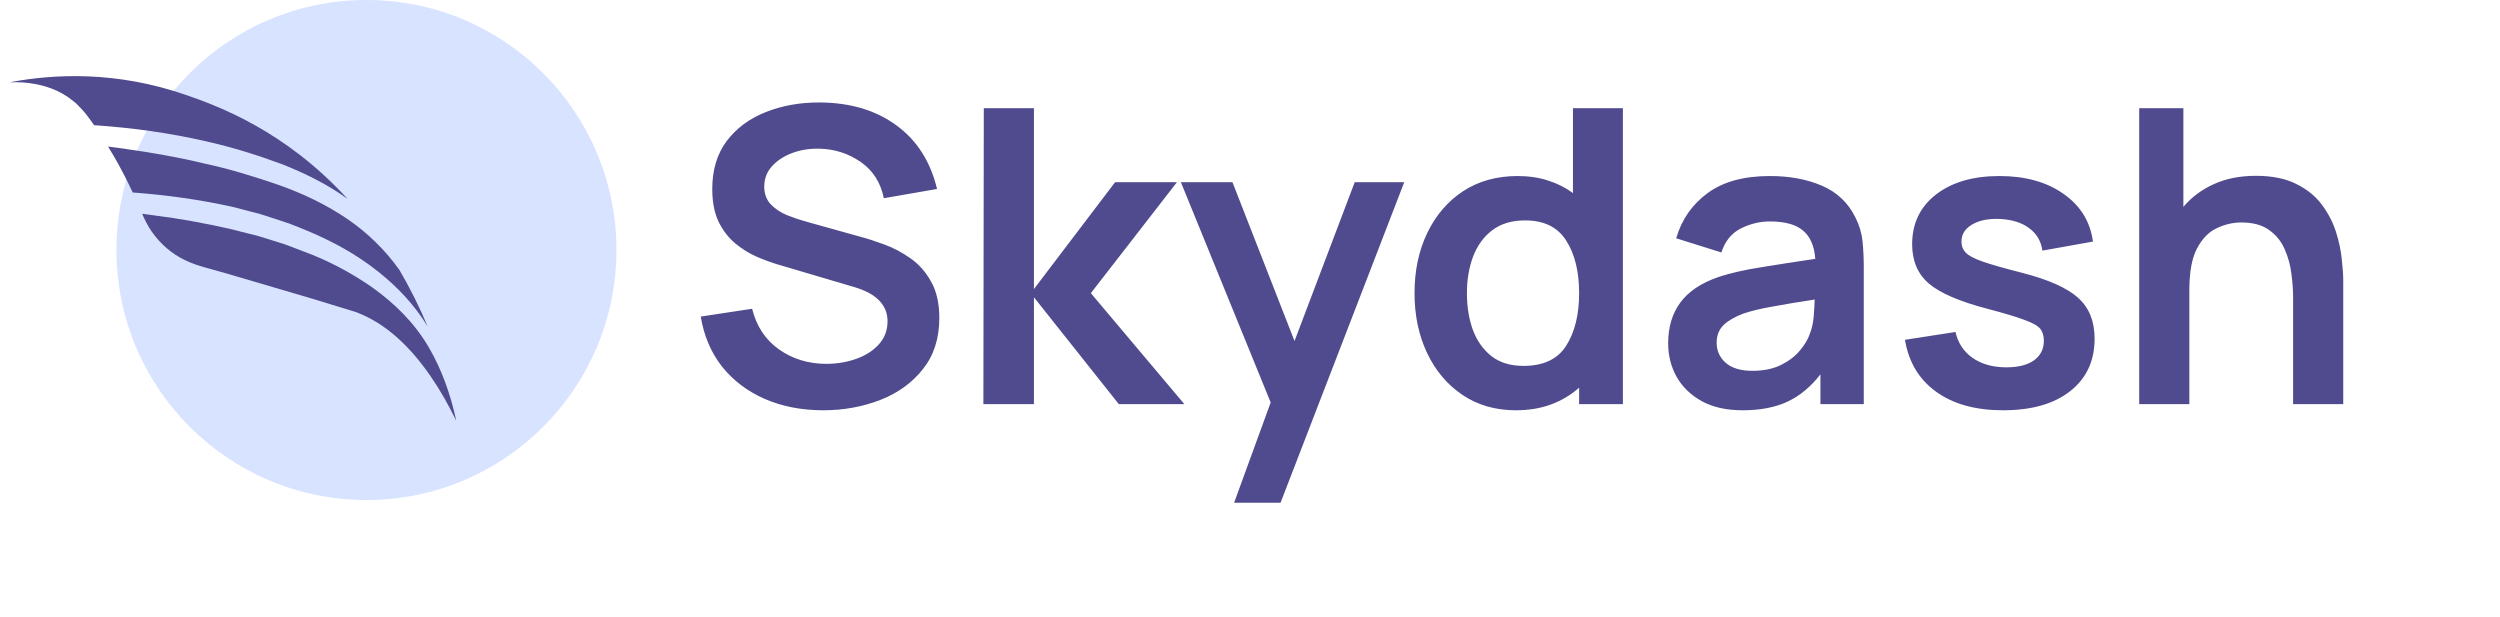
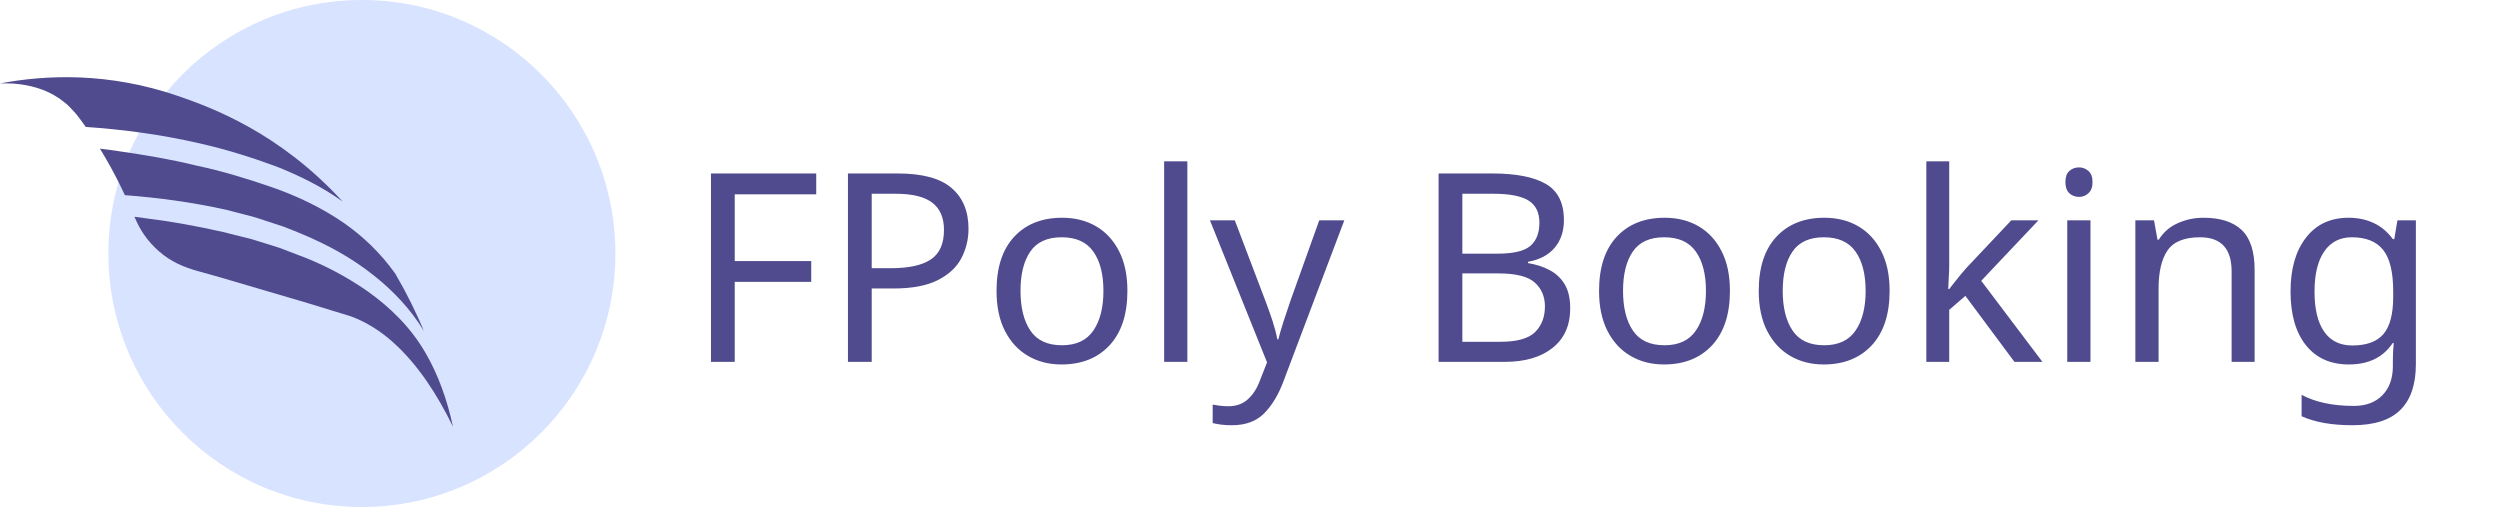
- <svg xmlns="http://www.w3.org/2000/svg" width="365" height="90" viewBox="0 0 365 90" fill="none">
-   <path d="M120.19 59.9C123.15 59.9 125.92 59.4 128.5 58.4C131.08 57.4 133.16 55.9 134.74 53.9C136.34 51.9 137.14 49.41 137.14 46.43C137.14 44.29 136.74 42.52 135.94 41.12C135.16 39.7 134.15 38.56 132.91 37.7C131.69 36.84 130.42 36.17 129.1 35.69C127.8 35.21 126.62 34.83 125.56 34.55L117.82 32.39C116.86 32.13 115.9 31.81 114.94 31.43C113.98 31.03 113.18 30.5 112.54 29.84C111.9 29.16 111.58 28.29 111.58 27.23C111.58 26.11 111.95 25.13 112.69 24.29C113.45 23.45 114.44 22.8 115.66 22.34C116.9 21.88 118.24 21.67 119.68 21.71C121.9 21.77 123.9 22.42 125.68 23.66C127.46 24.9 128.58 26.66 129.04 28.94L136.81 27.59C135.85 23.59 133.88 20.5 130.9 18.32C127.92 16.12 124.21 15 119.77 14.96C116.85 14.94 114.19 15.41 111.79 16.37C109.41 17.31 107.51 18.72 106.09 20.6C104.69 22.48 103.99 24.81 103.99 27.59C103.99 29.49 104.3 31.09 104.92 32.39C105.56 33.67 106.37 34.72 107.35 35.54C108.35 36.36 109.4 37.01 110.5 37.49C111.62 37.97 112.66 38.35 113.62 38.63L124.78 41.93C127.98 42.89 129.58 44.55 129.58 46.91C129.58 48.23 129.15 49.36 128.29 50.3C127.45 51.22 126.35 51.92 124.99 52.4C123.63 52.88 122.18 53.12 120.64 53.12C118.04 53.12 115.74 52.42 113.74 51.02C111.76 49.62 110.45 47.64 109.81 45.08L102.31 46.22C102.77 49.04 103.81 51.48 105.43 53.54C107.07 55.58 109.15 57.15 111.67 58.25C114.21 59.35 117.05 59.9 120.19 59.9ZM143.574 59H150.954V43.4L163.344 59H172.914L159.264 42.8L171.834 26.6H162.804L150.954 42.2V15.8H143.634L143.574 59ZM180.179 73.4H186.959L205.019 26.6H197.789L188.999 49.79L179.939 26.6H172.409L185.519 58.76L180.179 73.4ZM221.311 59.9C223.231 59.9 224.961 59.61 226.501 59.03C228.041 58.45 229.391 57.64 230.551 56.6V59H236.941V15.8H229.651V28.19C228.571 27.39 227.361 26.78 226.021 26.36C224.681 25.92 223.201 25.7 221.581 25.7C218.521 25.7 215.861 26.44 213.601 27.92C211.361 29.4 209.621 31.43 208.381 34.01C207.141 36.59 206.521 39.52 206.521 42.8C206.521 46.04 207.131 48.95 208.351 51.53C209.571 54.11 211.291 56.15 213.511 57.65C215.731 59.15 218.331 59.9 221.311 59.9ZM222.421 53.42C220.541 53.42 218.991 52.95 217.771 52.01C216.551 51.05 215.641 49.77 215.041 48.17C214.461 46.57 214.171 44.78 214.171 42.8C214.171 40.84 214.471 39.06 215.071 37.46C215.691 35.84 216.621 34.56 217.861 33.62C219.121 32.66 220.721 32.18 222.661 32.18C225.421 32.18 227.421 33.16 228.661 35.12C229.921 37.08 230.551 39.64 230.551 42.8C230.551 45.94 229.921 48.5 228.661 50.48C227.421 52.44 225.341 53.42 222.421 53.42ZM254.412 59.9C256.992 59.9 259.182 59.48 260.982 58.64C262.802 57.78 264.402 56.45 265.782 54.65V59H272.112V39.11C272.112 37.71 272.052 36.42 271.932 35.24C271.812 34.04 271.462 32.87 270.882 31.73C269.822 29.59 268.192 28.05 265.992 27.11C263.812 26.17 261.282 25.7 258.402 25.7C254.602 25.7 251.572 26.53 249.312 28.19C247.052 29.85 245.522 32.05 244.722 34.79L251.322 36.86C251.862 35.2 252.812 34.03 254.172 33.35C255.532 32.67 256.942 32.33 258.402 32.33C260.602 32.33 262.222 32.78 263.262 33.68C264.302 34.56 264.892 35.93 265.032 37.79C262.192 38.21 259.552 38.62 257.112 39.02C254.692 39.4 252.632 39.87 250.932 40.43C248.372 41.31 246.502 42.56 245.322 44.18C244.142 45.78 243.552 47.76 243.552 50.12C243.552 51.9 243.962 53.53 244.782 55.01C245.622 56.49 246.852 57.68 248.472 58.58C250.092 59.46 252.072 59.9 254.412 59.9ZM255.852 54.14C254.152 54.14 252.852 53.75 251.952 52.97C251.072 52.19 250.632 51.21 250.632 50.03C250.632 48.97 250.972 48.11 251.652 47.45C252.352 46.79 253.322 46.23 254.562 45.77C255.702 45.39 257.072 45.06 258.672 44.78C260.272 44.48 262.362 44.13 264.942 43.73C264.922 44.49 264.872 45.34 264.792 46.28C264.712 47.2 264.522 48.03 264.222 48.77C263.982 49.51 263.512 50.3 262.812 51.14C262.132 51.98 261.212 52.69 260.052 53.27C258.892 53.85 257.492 54.14 255.852 54.14ZM292.433 59.9C296.613 59.9 299.883 58.97 302.243 57.11C304.623 55.25 305.813 52.69 305.813 49.43C305.813 46.91 305.013 44.93 303.413 43.49C301.833 42.05 299.103 40.83 295.223 39.83C292.703 39.19 290.803 38.65 289.523 38.21C288.263 37.77 287.423 37.33 287.003 36.89C286.583 36.45 286.373 35.92 286.373 35.3C286.373 34.22 286.893 33.38 287.933 32.78C288.973 32.16 290.343 31.89 292.043 31.97C293.803 32.07 295.213 32.52 296.273 33.32C297.353 34.12 297.993 35.21 298.193 36.59L305.573 35.27C305.173 32.35 303.743 30.03 301.283 28.31C298.823 26.57 295.703 25.7 291.923 25.7C288.063 25.7 284.973 26.6 282.653 28.4C280.333 30.2 279.173 32.62 279.173 35.66C279.173 38.08 279.983 39.99 281.603 41.39C283.243 42.79 286.093 44.02 290.153 45.08C292.593 45.72 294.393 46.26 295.553 46.7C296.733 47.12 297.503 47.55 297.863 47.99C298.223 48.43 298.403 49.02 298.403 49.76C298.403 50.96 297.923 51.91 296.963 52.61C296.003 53.29 294.663 53.63 292.943 53.63C290.963 53.63 289.313 53.17 287.993 52.25C286.693 51.33 285.863 50.07 285.503 48.47L278.123 49.61C278.663 52.87 280.183 55.4 282.683 57.2C285.183 59 288.433 59.9 292.433 59.9ZM312.324 59H319.644V42.35C319.644 39.73 320.014 37.71 320.754 36.29C321.514 34.85 322.474 33.86 323.634 33.32C324.814 32.76 326.014 32.48 327.234 32.48C328.954 32.48 330.324 32.86 331.344 33.62C332.364 34.36 333.114 35.31 333.594 36.47C334.094 37.61 334.414 38.8 334.554 40.04C334.714 41.28 334.794 42.4 334.794 43.4V59H342.114V40.91C342.114 40.15 342.044 39.14 341.904 37.88C341.784 36.62 341.504 35.29 341.064 33.89C340.624 32.49 339.944 31.17 339.024 29.93C338.104 28.67 336.854 27.65 335.274 26.87C333.714 26.07 331.744 25.67 329.364 25.67C327.024 25.67 324.964 26.08 323.184 26.9C321.424 27.7 319.954 28.8 318.774 30.2V15.8H312.324V59Z" fill="#504B8E" />
+ <svg xmlns="http://www.w3.org/2000/svg" viewBox="1.394 0 359.961 73">
  <circle cx="53.5" cy="36.5" r="36.5" fill="#D8E3FF" />
  <path d="M3.437 12.043C5.632 12.232 7.878 12.779 9.927 14.173C10.411 14.576 10.953 14.886 11.396 15.378C11.841 15.859 12.33 16.332 12.706 16.862C13.061 17.329 13.405 17.793 13.739 18.277C19.212 18.651 24.674 19.388 30.083 20.632C33.851 21.479 37.574 22.635 41.259 24.001C44.498 25.298 47.719 26.857 50.724 29.02C41.603 19.039 31.788 15.466 27.132 13.856C16.999 10.349 7.944 10.771 1.394 12.014C2.068 11.989 2.754 12.005 3.437 12.043Z" fill="#504B8E" />
  <path d="M29.634 23.831C25.952 22.93 22.223 22.306 18.488 21.769C17.584 21.635 16.679 21.5 15.779 21.401C16.863 23.154 17.881 25.009 18.811 26.919C19 27.305 19.186 27.704 19.374 28.101C24.255 28.462 29.132 29.135 33.975 30.208L36.744 30.925L38.126 31.295L39.495 31.739L42.232 32.637C43.142 32.985 44.041 33.35 44.945 33.728C48.532 35.235 52.068 37.127 55.31 39.737C57.967 41.85 60.479 44.453 62.436 47.665C61.301 44.963 59.941 42.187 58.316 39.415C56.192 36.434 53.663 34.027 50.928 32.116C47.68 29.882 44.179 28.224 40.584 26.97C36.989 25.729 33.335 24.613 29.634 23.831Z" fill="#504B8E" />
  <path d="M54.327 41.942C51.136 39.724 47.738 37.96 44.217 36.672L41.59 35.671L38.917 34.835L37.576 34.422L36.222 34.084L33.522 33.406C29.894 32.589 26.243 31.91 22.57 31.456C21.965 31.363 21.359 31.278 20.75 31.207C21.178 32.184 21.604 33.027 22.136 33.79C23.44 35.651 25.102 37.066 26.972 37.963C27.904 38.426 28.871 38.745 29.892 39.035L33.048 39.92L45.655 43.629L51.934 45.553C54.124 46.363 56.181 47.66 58.023 49.314C61.585 52.516 64.358 56.817 66.612 61.425C65.782 57.542 64.462 53.888 62.634 50.767C60.463 47.017 57.486 44.205 54.327 41.942Z" fill="#504B8E" />
+   <text style="fill: rgb(80, 75, 142); font-family: 'Arial Rounded MT'; font-size: 38px; white-space: pre;" x="100.073" y="52.104">FPoly Booking</text>
</svg>
